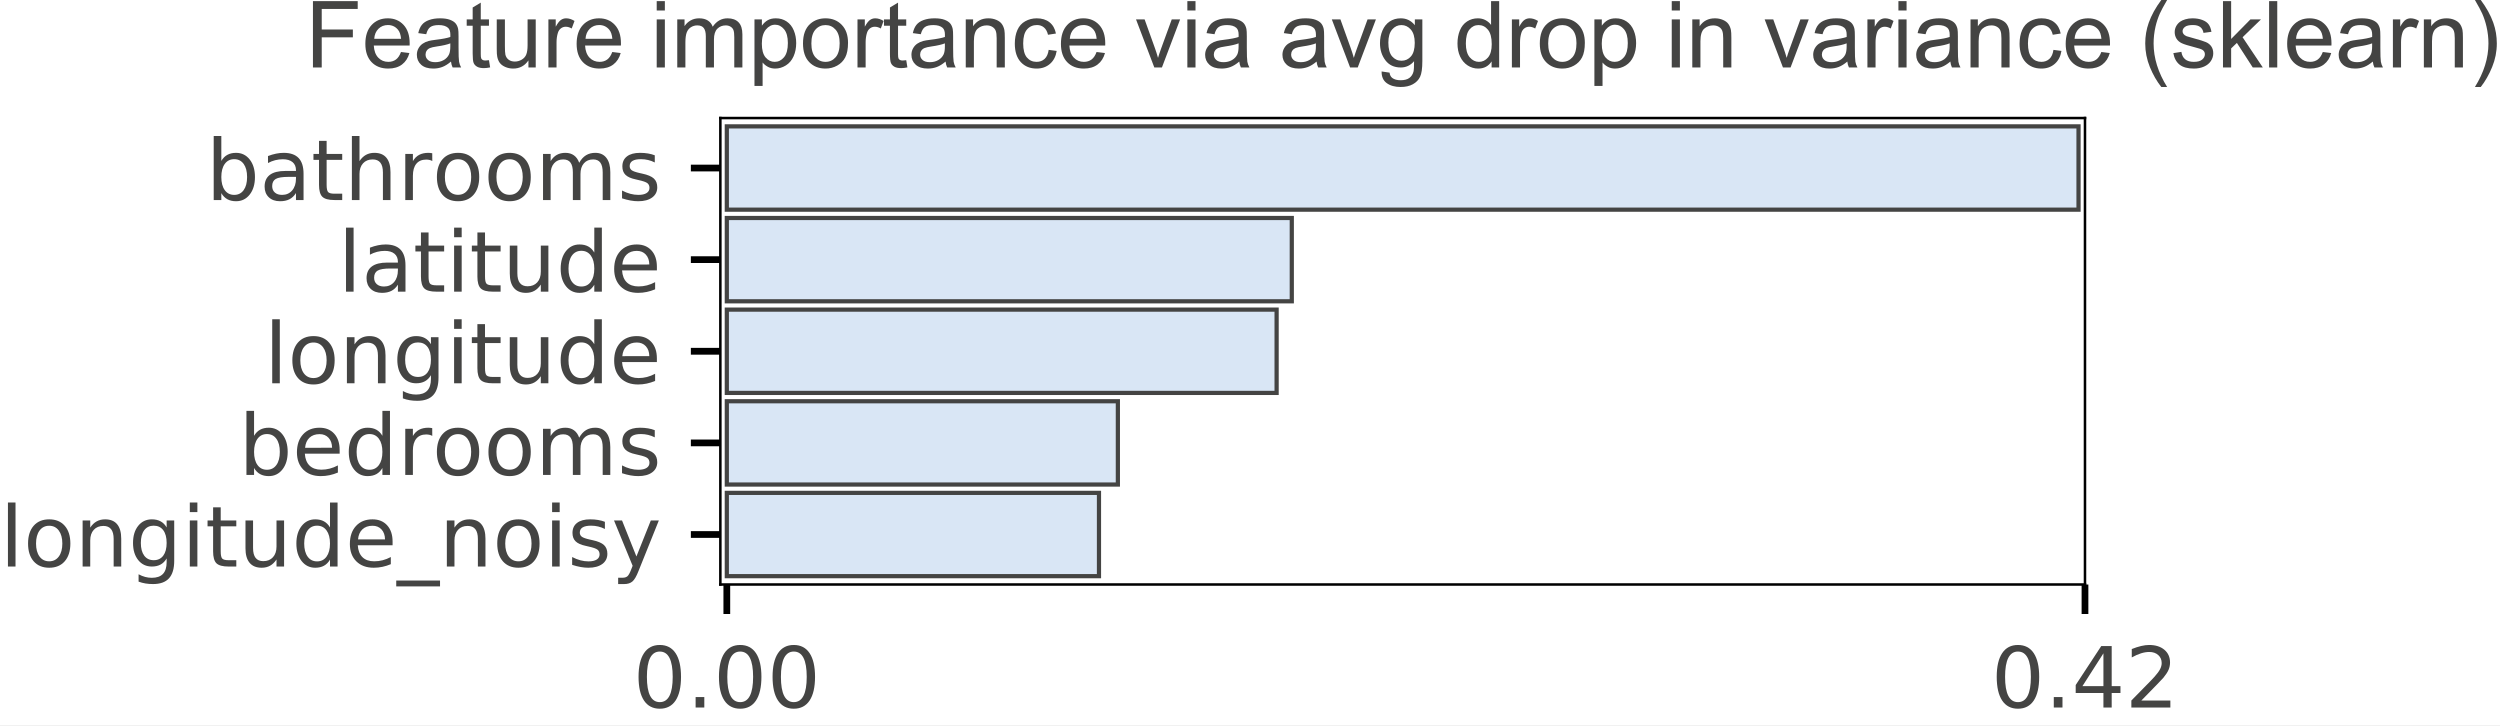
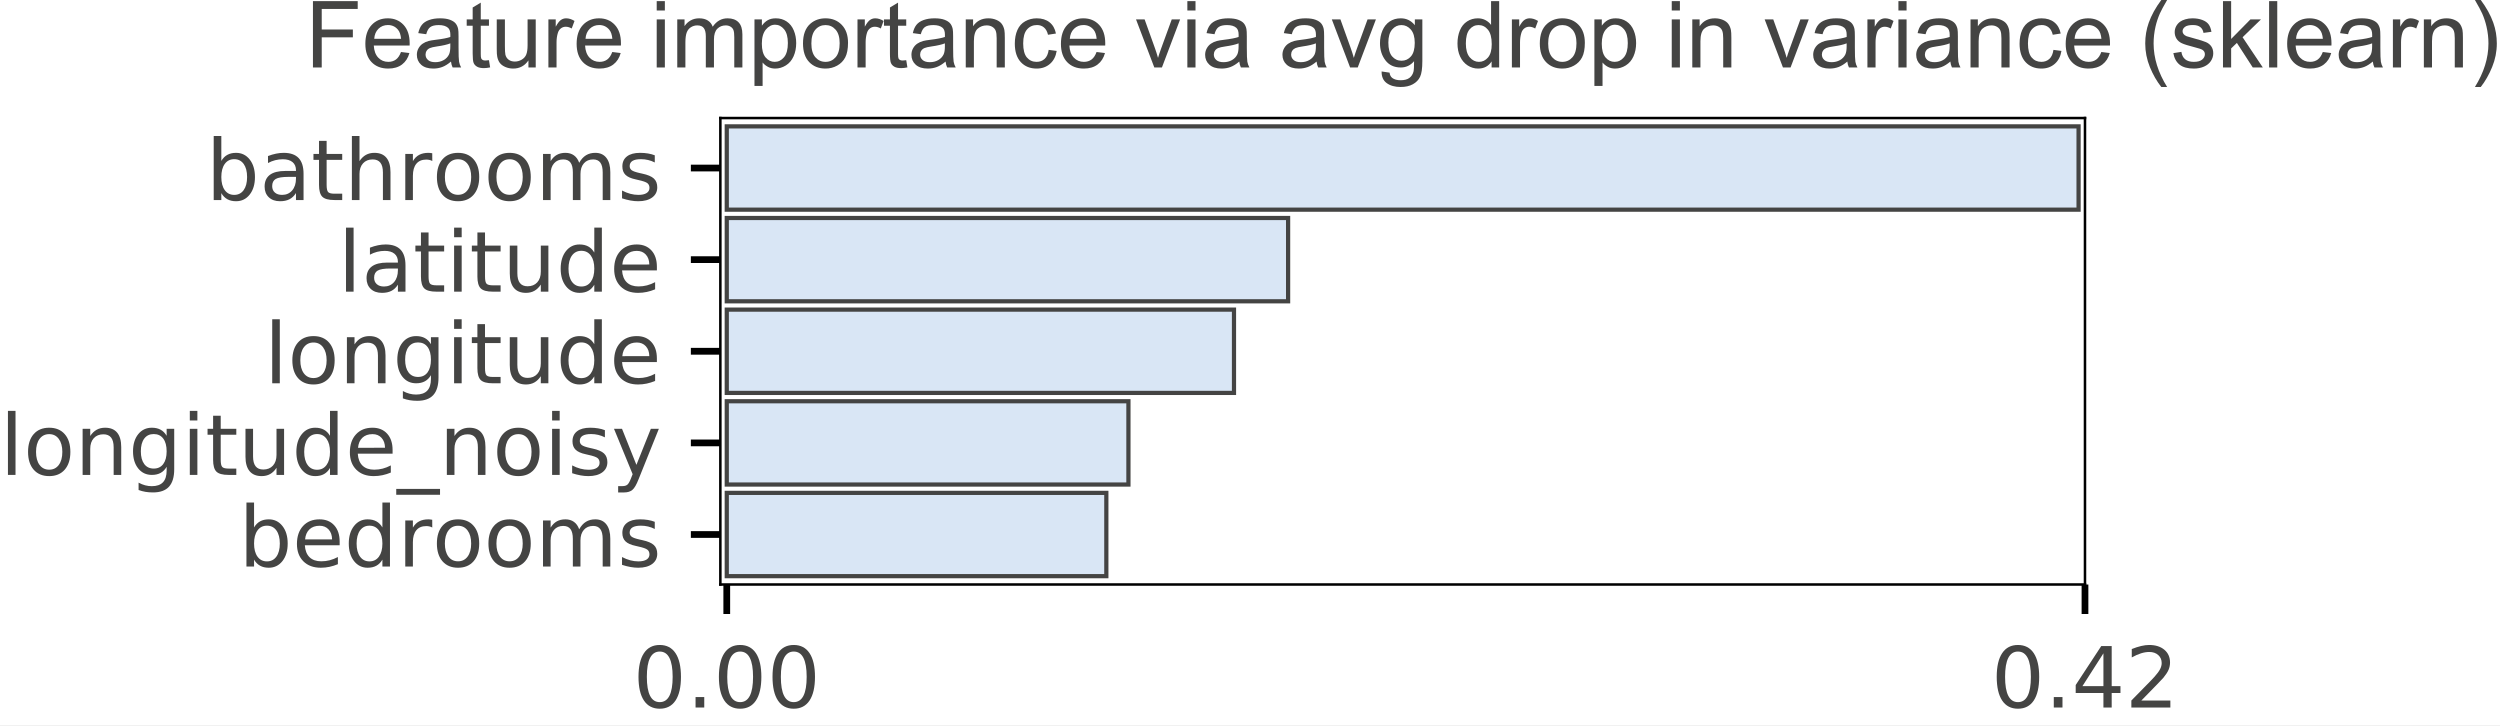
<svg xmlns="http://www.w3.org/2000/svg" xmlns:xlink="http://www.w3.org/1999/xlink" height="86.039pt" version="1.1" viewBox="0 0 296.669 86.039" width="296.669pt">
  <defs>
    <style type="text/css">
*{stroke-linecap:butt;stroke-linejoin:round;}
  </style>
  </defs>
  <g id="figure_1">
    <g id="patch_1">
      <path d="M 0 86.039  L 296.669 86.039  L 296.669 0  L 0 0  z " style="fill:#ffffff;" />
    </g>
    <g id="axes_1">
      <g id="patch_2">
        <path d="M 85.483 69.361  L 247.42 69.361  L 247.42 14.008  L 85.483 14.008  z " style="fill:#ffffff;" />
      </g>
      <g id="patch_3">
-         <path clip-path="url(#pc2f976aad8)" d="M 86.249 14.996  L 246.654 14.996  L 246.654 24.881  L 86.249 24.881  z " style="fill:#d9e6f5;stroke:#444443;stroke-linejoin:miter;stroke-width:0.5;" />
+         <path clip-path="url(#pac92e5e168)" d="M 86.243 14.996  L 246.66 14.996  L 246.66 24.881  L 86.243 24.881  z " style="fill:#d9e6f5;stroke:#444443;stroke-linejoin:miter;stroke-width:0.5;" />
      </g>
      <g id="patch_4">
-         <path clip-path="url(#pc2f976aad8)" d="M 86.249 25.869  L 153.293 25.869  L 153.293 35.754  L 86.249 35.754  z " style="fill:#d9e6f5;stroke:#444443;stroke-linejoin:miter;stroke-width:0.5;" />
+         <path clip-path="url(#pac92e5e168)" d="M 86.243 25.869  L 152.857 25.869  L 152.857 35.754  L 86.243 35.754  z " style="fill:#d9e6f5;stroke:#444443;stroke-linejoin:miter;stroke-width:0.5;" />
      </g>
      <g id="patch_5">
-         <path clip-path="url(#pc2f976aad8)" d="M 86.249 36.742  L 151.492 36.742  L 151.492 46.626  L 86.249 46.626  z " style="fill:#d9e6f5;stroke:#444443;stroke-linejoin:miter;stroke-width:0.5;" />
+         <path clip-path="url(#pac92e5e168)" d="M 86.243 36.742  L 146.435 36.742  L 146.435 46.626  L 86.243 46.626  z " style="fill:#d9e6f5;stroke:#444443;stroke-linejoin:miter;stroke-width:0.5;" />
      </g>
      <g id="patch_6">
-         <path clip-path="url(#pc2f976aad8)" d="M 86.249 47.615  L 132.654 47.615  L 132.654 57.499  L 86.249 57.499  z " style="fill:#d9e6f5;stroke:#444443;stroke-linejoin:miter;stroke-width:0.5;" />
+         <path clip-path="url(#pac92e5e168)" d="M 86.243 47.615  L 133.908 47.615  L 133.908 57.499  L 86.243 57.499  z " style="fill:#d9e6f5;stroke:#444443;stroke-linejoin:miter;stroke-width:0.5;" />
      </g>
      <g id="patch_7">
-         <path clip-path="url(#pc2f976aad8)" d="M 86.249 58.488  L 130.413 58.488  L 130.413 68.372  L 86.249 68.372  z " style="fill:#d9e6f5;stroke:#444443;stroke-linejoin:miter;stroke-width:0.5;" />
+         <path clip-path="url(#pac92e5e168)" d="M 86.243 58.488  L 131.286 58.488  L 131.286 68.372  L 86.243 68.372  z " style="fill:#d9e6f5;stroke:#444443;stroke-linejoin:miter;stroke-width:0.5;" />
      </g>
      <g id="matplotlib.axis_1">
        <g id="xtick_1">
          <g id="line2d_1">
            <defs>
-               <path d="M 0 0  L 0 3.5  " id="m35046fd4f2" style="stroke:#000000;stroke-width:0.8;" />
-             </defs>
-             <g>
-               <use style="stroke:#000000;stroke-width:0.8;" x="86.249" xlink:href="#m35046fd4f2" y="69.361" />
+               <path d="M 0 0  L 0 3.5  " id="m4f3678fa28" style="stroke:#000000;stroke-width:0.8;" />
+             </defs>
+             <g>
+               <use style="stroke:#000000;stroke-width:0.8;" x="86.243" xlink:href="#m4f3678fa28" y="69.361" />
            </g>
          </g>
          <g id="text_1">
            <defs>
              <path d="M 31.781 66.406  Q 24.172 66.406 20.328 58.906  Q 16.5 51.422 16.5 36.375  Q 16.5 21.391 20.328 13.891  Q 24.172 6.391 31.781 6.391  Q 39.453 6.391 43.281 13.891  Q 47.125 21.391 47.125 36.375  Q 47.125 51.422 43.281 58.906  Q 39.453 66.406 31.781 66.406  z M 31.781 74.219  Q 44.047 74.219 50.516 64.516  Q 56.984 54.828 56.984 36.375  Q 56.984 17.969 50.516 8.266  Q 44.047 -1.422 31.781 -1.422  Q 19.531 -1.422 13.062 8.266  Q 6.594 17.969 6.594 36.375  Q 6.594 54.828 13.062 64.516  Q 19.531 74.219 31.781 74.219  z " id="DejaVuSans-30" />
              <path d="M 10.688 12.406  L 21 12.406  L 21 0  L 10.688 0  z " id="DejaVuSans-2e" />
            </defs>
-             <g style="fill:#444443;" transform="translate(75.11652 83.95922)scale(0.1 -0.1)">
+             <g style="fill:#444443;" transform="translate(75.10986 83.95922)scale(0.1 -0.1)">
              <use xlink:href="#DejaVuSans-30" />
              <use x="63.623" xlink:href="#DejaVuSans-2e" />
              <use x="95.41" xlink:href="#DejaVuSans-30" />
              <use x="159.033" xlink:href="#DejaVuSans-30" />
            </g>
          </g>
        </g>
        <g id="xtick_2">
          <g id="line2d_2">
            <g>
-               <use style="stroke:#000000;stroke-width:0.8;" x="247.42" xlink:href="#m35046fd4f2" y="69.361" />
+               <use style="stroke:#000000;stroke-width:0.8;" x="247.42" xlink:href="#m4f3678fa28" y="69.361" />
            </g>
          </g>
          <g id="text_2">
            <defs>
              <path d="M 37.797 64.312  L 12.891 25.391  L 37.797 25.391  z M 35.203 72.906  L 47.609 72.906  L 47.609 25.391  L 58.016 25.391  L 58.016 17.188  L 47.609 17.188  L 47.609 0  L 37.797 0  L 37.797 17.188  L 4.891 17.188  L 4.891 26.703  z " id="DejaVuSans-34" />
              <path d="M 19.188 8.297  L 53.609 8.297  L 53.609 0  L 7.328 0  L 7.328 8.297  Q 12.938 14.109 22.625 23.891  Q 32.328 33.688 34.812 36.531  Q 39.547 41.844 41.422 45.531  Q 43.312 49.219 43.312 52.781  Q 43.312 58.594 39.234 62.25  Q 35.156 65.922 28.609 65.922  Q 23.969 65.922 18.812 64.312  Q 13.672 62.703 7.812 59.422  L 7.812 69.391  Q 13.766 71.781 18.938 73  Q 24.125 74.219 28.422 74.219  Q 39.75 74.219 46.484 68.547  Q 53.219 62.891 53.219 53.422  Q 53.219 48.922 51.531 44.891  Q 49.859 40.875 45.406 35.406  Q 44.188 33.984 37.641 27.219  Q 31.109 20.453 19.188 8.297  z " id="DejaVuSans-32" />
            </defs>
            <g style="fill:#444443;" transform="translate(236.2875 83.95922)scale(0.1 -0.1)">
              <use xlink:href="#DejaVuSans-30" />
              <use x="63.623" xlink:href="#DejaVuSans-2e" />
              <use x="95.41" xlink:href="#DejaVuSans-34" />
              <use x="159.033" xlink:href="#DejaVuSans-32" />
            </g>
          </g>
        </g>
      </g>
      <g id="matplotlib.axis_2">
        <g id="ytick_1">
          <g id="line2d_3">
            <defs>
-               <path d="M 0 0  L -3.5 0  " id="m1c6257ffbe" style="stroke:#000000;stroke-width:0.8;" />
-             </defs>
-             <g>
-               <use style="stroke:#000000;stroke-width:0.8;" x="85.483" xlink:href="#m1c6257ffbe" y="19.938" />
+               <path d="M 0 0  L -3.5 0  " id="mba3a155c80" style="stroke:#000000;stroke-width:0.8;" />
+             </defs>
+             <g>
+               <use style="stroke:#000000;stroke-width:0.8;" x="85.483" xlink:href="#mba3a155c80" y="19.938" />
            </g>
          </g>
          <g id="text_3">
            <defs>
              <path d="M 48.688 27.297  Q 48.688 37.203 44.609 42.844  Q 40.531 48.484 33.406 48.484  Q 26.266 48.484 22.188 42.844  Q 18.109 37.203 18.109 27.297  Q 18.109 17.391 22.188 11.75  Q 26.266 6.109 33.406 6.109  Q 40.531 6.109 44.609 11.75  Q 48.688 17.391 48.688 27.297  z M 18.109 46.391  Q 20.953 51.266 25.266 53.625  Q 29.594 56 35.594 56  Q 45.562 56 51.781 48.094  Q 58.016 40.188 58.016 27.297  Q 58.016 14.406 51.781 6.484  Q 45.562 -1.422 35.594 -1.422  Q 29.594 -1.422 25.266 0.953  Q 20.953 3.328 18.109 8.203  L 18.109 0  L 9.078 0  L 9.078 75.984  L 18.109 75.984  z " id="DejaVuSans-62" />
              <path d="M 34.281 27.484  Q 23.391 27.484 19.188 25  Q 14.984 22.516 14.984 16.5  Q 14.984 11.719 18.141 8.906  Q 21.297 6.109 26.703 6.109  Q 34.188 6.109 38.703 11.406  Q 43.219 16.703 43.219 25.484  L 43.219 27.484  z M 52.203 31.203  L 52.203 0  L 43.219 0  L 43.219 8.297  Q 40.141 3.328 35.547 0.953  Q 30.953 -1.422 24.312 -1.422  Q 15.922 -1.422 10.953 3.297  Q 6 8.016 6 15.922  Q 6 25.141 12.172 29.828  Q 18.359 34.516 30.609 34.516  L 43.219 34.516  L 43.219 35.406  Q 43.219 41.609 39.141 45  Q 35.062 48.391 27.688 48.391  Q 23 48.391 18.547 47.266  Q 14.109 46.141 10.016 43.891  L 10.016 52.203  Q 14.938 54.109 19.578 55.047  Q 24.219 56 28.609 56  Q 40.484 56 46.344 49.844  Q 52.203 43.703 52.203 31.203  z " id="DejaVuSans-61" />
              <path d="M 18.312 70.219  L 18.312 54.688  L 36.812 54.688  L 36.812 47.703  L 18.312 47.703  L 18.312 18.016  Q 18.312 11.328 20.141 9.422  Q 21.969 7.516 27.594 7.516  L 36.812 7.516  L 36.812 0  L 27.594 0  Q 17.188 0 13.234 3.875  Q 9.281 7.766 9.281 18.016  L 9.281 47.703  L 2.688 47.703  L 2.688 54.688  L 9.281 54.688  L 9.281 70.219  z " id="DejaVuSans-74" />
              <path d="M 54.891 33.016  L 54.891 0  L 45.906 0  L 45.906 32.719  Q 45.906 40.484 42.875 44.328  Q 39.844 48.188 33.797 48.188  Q 26.516 48.188 22.312 43.547  Q 18.109 38.922 18.109 30.906  L 18.109 0  L 9.078 0  L 9.078 75.984  L 18.109 75.984  L 18.109 46.188  Q 21.344 51.125 25.703 53.562  Q 30.078 56 35.797 56  Q 45.219 56 50.047 50.172  Q 54.891 44.344 54.891 33.016  z " id="DejaVuSans-68" />
              <path d="M 41.109 46.297  Q 39.594 47.172 37.812 47.578  Q 36.031 48 33.891 48  Q 26.266 48 22.188 43.047  Q 18.109 38.094 18.109 28.812  L 18.109 0  L 9.078 0  L 9.078 54.688  L 18.109 54.688  L 18.109 46.188  Q 20.953 51.172 25.484 53.578  Q 30.031 56 36.531 56  Q 37.453 56 38.578 55.875  Q 39.703 55.766 41.062 55.516  z " id="DejaVuSans-72" />
              <path d="M 30.609 48.391  Q 23.391 48.391 19.188 42.75  Q 14.984 37.109 14.984 27.297  Q 14.984 17.484 19.156 11.844  Q 23.344 6.203 30.609 6.203  Q 37.797 6.203 41.984 11.859  Q 46.188 17.531 46.188 27.297  Q 46.188 37.016 41.984 42.703  Q 37.797 48.391 30.609 48.391  z M 30.609 56  Q 42.328 56 49.016 48.375  Q 55.719 40.766 55.719 27.297  Q 55.719 13.875 49.016 6.219  Q 42.328 -1.422 30.609 -1.422  Q 18.844 -1.422 12.172 6.219  Q 5.516 13.875 5.516 27.297  Q 5.516 40.766 12.172 48.375  Q 18.844 56 30.609 56  z " id="DejaVuSans-6f" />
              <path d="M 52 44.188  Q 55.375 50.25 60.062 53.125  Q 64.75 56 71.094 56  Q 79.641 56 84.281 50.016  Q 88.922 44.047 88.922 33.016  L 88.922 0  L 79.891 0  L 79.891 32.719  Q 79.891 40.578 77.094 44.375  Q 74.312 48.188 68.609 48.188  Q 61.625 48.188 57.562 43.547  Q 53.516 38.922 53.516 30.906  L 53.516 0  L 44.484 0  L 44.484 32.719  Q 44.484 40.625 41.703 44.406  Q 38.922 48.188 33.109 48.188  Q 26.219 48.188 22.156 43.531  Q 18.109 38.875 18.109 30.906  L 18.109 0  L 9.078 0  L 9.078 54.688  L 18.109 54.688  L 18.109 46.188  Q 21.188 51.219 25.484 53.609  Q 29.781 56 35.688 56  Q 41.656 56 45.828 52.969  Q 50 49.953 52 44.188  z " id="DejaVuSans-6d" />
              <path d="M 44.281 53.078  L 44.281 44.578  Q 40.484 46.531 36.375 47.5  Q 32.281 48.484 27.875 48.484  Q 21.188 48.484 17.844 46.438  Q 14.5 44.391 14.5 40.281  Q 14.5 37.156 16.891 35.375  Q 19.281 33.594 26.516 31.984  L 29.594 31.297  Q 39.156 29.25 43.188 25.516  Q 47.219 21.781 47.219 15.094  Q 47.219 7.469 41.188 3.016  Q 35.156 -1.422 24.609 -1.422  Q 20.219 -1.422 15.453 -0.562  Q 10.688 0.297 5.422 2  L 5.422 11.281  Q 10.406 8.688 15.234 7.391  Q 20.062 6.109 24.812 6.109  Q 31.156 6.109 34.562 8.281  Q 37.984 10.453 37.984 14.406  Q 37.984 18.062 35.516 20.016  Q 33.062 21.969 24.703 23.781  L 21.578 24.516  Q 13.234 26.266 9.516 29.906  Q 5.812 33.547 5.812 39.891  Q 5.812 47.609 11.281 51.797  Q 16.75 56 26.812 56  Q 31.781 56 36.172 55.266  Q 40.578 54.547 44.281 53.078  z " id="DejaVuSans-73" />
            </defs>
            <g style="fill:#444443;" transform="translate(24.45312 23.73757)scale(0.1 -0.1)">
              <use xlink:href="#DejaVuSans-62" />
              <use x="63.477" xlink:href="#DejaVuSans-61" />
              <use x="124.756" xlink:href="#DejaVuSans-74" />
              <use x="163.965" xlink:href="#DejaVuSans-68" />
              <use x="227.344" xlink:href="#DejaVuSans-72" />
              <use x="268.426" xlink:href="#DejaVuSans-6f" />
              <use x="329.607" xlink:href="#DejaVuSans-6f" />
              <use x="390.789" xlink:href="#DejaVuSans-6d" />
              <use x="488.201" xlink:href="#DejaVuSans-73" />
            </g>
          </g>
        </g>
        <g id="ytick_2">
          <g id="line2d_4">
            <g>
-               <use style="stroke:#000000;stroke-width:0.8;" x="85.483" xlink:href="#m1c6257ffbe" y="30.811" />
+               <use style="stroke:#000000;stroke-width:0.8;" x="85.483" xlink:href="#mba3a155c80" y="30.811" />
            </g>
          </g>
          <g id="text_4">
            <defs>
              <path d="M 9.422 75.984  L 18.406 75.984  L 18.406 0  L 9.422 0  z " id="DejaVuSans-6c" />
              <path d="M 9.422 54.688  L 18.406 54.688  L 18.406 0  L 9.422 0  z M 9.422 75.984  L 18.406 75.984  L 18.406 64.594  L 9.422 64.594  z " id="DejaVuSans-69" />
              <path d="M 8.5 21.578  L 8.5 54.688  L 17.484 54.688  L 17.484 21.922  Q 17.484 14.156 20.5 10.266  Q 23.531 6.391 29.594 6.391  Q 36.859 6.391 41.078 11.031  Q 45.312 15.672 45.312 23.688  L 45.312 54.688  L 54.297 54.688  L 54.297 0  L 45.312 0  L 45.312 8.406  Q 42.047 3.422 37.719 1  Q 33.406 -1.422 27.688 -1.422  Q 18.266 -1.422 13.375 4.438  Q 8.5 10.297 8.5 21.578  z M 31.109 56  z " id="DejaVuSans-75" />
              <path d="M 45.406 46.391  L 45.406 75.984  L 54.391 75.984  L 54.391 0  L 45.406 0  L 45.406 8.203  Q 42.578 3.328 38.25 0.953  Q 33.938 -1.422 27.875 -1.422  Q 17.969 -1.422 11.734 6.484  Q 5.516 14.406 5.516 27.297  Q 5.516 40.188 11.734 48.094  Q 17.969 56 27.875 56  Q 33.938 56 38.25 53.625  Q 42.578 51.266 45.406 46.391  z M 14.797 27.297  Q 14.797 17.391 18.875 11.75  Q 22.953 6.109 30.078 6.109  Q 37.203 6.109 41.297 11.75  Q 45.406 17.391 45.406 27.297  Q 45.406 37.203 41.297 42.844  Q 37.203 48.484 30.078 48.484  Q 22.953 48.484 18.875 42.844  Q 14.797 37.203 14.797 27.297  z " id="DejaVuSans-64" />
              <path d="M 56.203 29.594  L 56.203 25.203  L 14.891 25.203  Q 15.484 15.922 20.484 11.062  Q 25.484 6.203 34.422 6.203  Q 39.594 6.203 44.453 7.469  Q 49.312 8.734 54.109 11.281  L 54.109 2.781  Q 49.266 0.734 44.188 -0.344  Q 39.109 -1.422 33.891 -1.422  Q 20.797 -1.422 13.156 6.188  Q 5.516 13.812 5.516 26.812  Q 5.516 40.234 12.766 48.109  Q 20.016 56 32.328 56  Q 43.359 56 49.781 48.891  Q 56.203 41.797 56.203 29.594  z M 47.219 32.234  Q 47.125 39.594 43.094 43.984  Q 39.062 48.391 32.422 48.391  Q 24.906 48.391 20.391 44.141  Q 15.875 39.891 15.188 32.172  z " id="DejaVuSans-65" />
            </defs>
            <g style="fill:#444443;" transform="translate(40.11875 34.6105)scale(0.1 -0.1)">
              <use xlink:href="#DejaVuSans-6c" />
              <use x="27.783" xlink:href="#DejaVuSans-61" />
              <use x="89.062" xlink:href="#DejaVuSans-74" />
              <use x="128.271" xlink:href="#DejaVuSans-69" />
              <use x="156.055" xlink:href="#DejaVuSans-74" />
              <use x="195.264" xlink:href="#DejaVuSans-75" />
              <use x="258.643" xlink:href="#DejaVuSans-64" />
              <use x="322.119" xlink:href="#DejaVuSans-65" />
            </g>
          </g>
        </g>
        <g id="ytick_3">
          <g id="line2d_5">
            <g>
-               <use style="stroke:#000000;stroke-width:0.8;" x="85.483" xlink:href="#m1c6257ffbe" y="41.684" />
+               <use style="stroke:#000000;stroke-width:0.8;" x="85.483" xlink:href="#mba3a155c80" y="41.684" />
            </g>
          </g>
          <g id="text_5">
            <defs>
              <path d="M 54.891 33.016  L 54.891 0  L 45.906 0  L 45.906 32.719  Q 45.906 40.484 42.875 44.328  Q 39.844 48.188 33.797 48.188  Q 26.516 48.188 22.312 43.547  Q 18.109 38.922 18.109 30.906  L 18.109 0  L 9.078 0  L 9.078 54.688  L 18.109 54.688  L 18.109 46.188  Q 21.344 51.125 25.703 53.562  Q 30.078 56 35.797 56  Q 45.219 56 50.047 50.172  Q 54.891 44.344 54.891 33.016  z " id="DejaVuSans-6e" />
              <path d="M 45.406 27.984  Q 45.406 37.75 41.375 43.109  Q 37.359 48.484 30.078 48.484  Q 22.859 48.484 18.828 43.109  Q 14.797 37.75 14.797 27.984  Q 14.797 18.266 18.828 12.891  Q 22.859 7.516 30.078 7.516  Q 37.359 7.516 41.375 12.891  Q 45.406 18.266 45.406 27.984  z M 54.391 6.781  Q 54.391 -7.172 48.188 -13.984  Q 42 -20.797 29.203 -20.797  Q 24.469 -20.797 20.266 -20.094  Q 16.062 -19.391 12.109 -17.922  L 12.109 -9.188  Q 16.062 -11.328 19.922 -12.344  Q 23.781 -13.375 27.781 -13.375  Q 36.625 -13.375 41.016 -8.766  Q 45.406 -4.156 45.406 5.172  L 45.406 9.625  Q 42.625 4.781 38.281 2.391  Q 33.938 0 27.875 0  Q 17.828 0 11.672 7.656  Q 5.516 15.328 5.516 27.984  Q 5.516 40.672 11.672 48.328  Q 17.828 56 27.875 56  Q 33.938 56 38.281 53.609  Q 42.625 51.219 45.406 46.391  L 45.406 54.688  L 54.391 54.688  z " id="DejaVuSans-67" />
            </defs>
            <g style="fill:#444443;" transform="translate(31.3625 45.48344)scale(0.1 -0.1)">
              <use xlink:href="#DejaVuSans-6c" />
              <use x="27.783" xlink:href="#DejaVuSans-6f" />
              <use x="88.965" xlink:href="#DejaVuSans-6e" />
              <use x="152.344" xlink:href="#DejaVuSans-67" />
              <use x="215.82" xlink:href="#DejaVuSans-69" />
              <use x="243.604" xlink:href="#DejaVuSans-74" />
              <use x="282.812" xlink:href="#DejaVuSans-75" />
              <use x="346.191" xlink:href="#DejaVuSans-64" />
              <use x="409.668" xlink:href="#DejaVuSans-65" />
            </g>
          </g>
        </g>
        <g id="ytick_4">
          <g id="line2d_6">
            <g>
-               <use style="stroke:#000000;stroke-width:0.8;" x="85.483" xlink:href="#m1c6257ffbe" y="52.557" />
+               <use style="stroke:#000000;stroke-width:0.8;" x="85.483" xlink:href="#mba3a155c80" y="52.557" />
            </g>
          </g>
          <g id="text_6">
-             <g style="fill:#444443;" transform="translate(28.3375 56.35637)scale(0.1 -0.1)">
-               <use xlink:href="#DejaVuSans-62" />
-               <use x="63.477" xlink:href="#DejaVuSans-65" />
-               <use x="125" xlink:href="#DejaVuSans-64" />
-               <use x="188.477" xlink:href="#DejaVuSans-72" />
-               <use x="229.559" xlink:href="#DejaVuSans-6f" />
-               <use x="290.74" xlink:href="#DejaVuSans-6f" />
-               <use x="351.922" xlink:href="#DejaVuSans-6d" />
-               <use x="449.334" xlink:href="#DejaVuSans-73" />
-             </g>
-           </g>
-         </g>
-         <g id="ytick_5">
-           <g id="line2d_7">
-             <g>
-               <use style="stroke:#000000;stroke-width:0.8;" x="85.483" xlink:href="#m1c6257ffbe" y="63.43" />
-             </g>
-           </g>
-           <g id="text_7">
            <defs>
              <path d="M 50.984 -16.609  L 50.984 -23.578  L -0.984 -23.578  L -0.984 -16.609  z " id="DejaVuSans-5f" />
              <path d="M 32.172 -5.078  Q 28.375 -14.844 24.75 -17.812  Q 21.141 -20.797 15.094 -20.797  L 7.906 -20.797  L 7.906 -13.281  L 13.188 -13.281  Q 16.891 -13.281 18.938 -11.516  Q 21 -9.766 23.484 -3.219  L 25.094 0.875  L 2.984 54.688  L 12.5 54.688  L 29.594 11.922  L 46.688 54.688  L 56.203 54.688  z " id="DejaVuSans-79" />
            </defs>
-             <g style="fill:#444443;" transform="translate(0 67.22931)scale(0.1 -0.1)">
+             <g style="fill:#444443;" transform="translate(0 56.35637)scale(0.1 -0.1)">
              <use xlink:href="#DejaVuSans-6c" />
              <use x="27.783" xlink:href="#DejaVuSans-6f" />
              <use x="88.965" xlink:href="#DejaVuSans-6e" />
              <use x="152.344" xlink:href="#DejaVuSans-67" />
              <use x="215.82" xlink:href="#DejaVuSans-69" />
              <use x="243.604" xlink:href="#DejaVuSans-74" />
              <use x="282.812" xlink:href="#DejaVuSans-75" />
              <use x="346.191" xlink:href="#DejaVuSans-64" />
              <use x="409.668" xlink:href="#DejaVuSans-65" />
              <use x="471.191" xlink:href="#DejaVuSans-5f" />
              <use x="521.191" xlink:href="#DejaVuSans-6e" />
              <use x="584.57" xlink:href="#DejaVuSans-6f" />
              <use x="645.752" xlink:href="#DejaVuSans-69" />
              <use x="673.535" xlink:href="#DejaVuSans-73" />
              <use x="725.635" xlink:href="#DejaVuSans-79" />
+             </g>
+           </g>
+         </g>
+         <g id="ytick_5">
+           <g id="line2d_7">
+             <g>
+               <use style="stroke:#000000;stroke-width:0.8;" x="85.483" xlink:href="#mba3a155c80" y="63.43" />
+             </g>
+           </g>
+           <g id="text_7">
+             <g style="fill:#444443;" transform="translate(28.3375 67.22931)scale(0.1 -0.1)">
+               <use xlink:href="#DejaVuSans-62" />
+               <use x="63.477" xlink:href="#DejaVuSans-65" />
+               <use x="125" xlink:href="#DejaVuSans-64" />
+               <use x="188.477" xlink:href="#DejaVuSans-72" />
+               <use x="229.559" xlink:href="#DejaVuSans-6f" />
+               <use x="290.74" xlink:href="#DejaVuSans-6f" />
+               <use x="351.922" xlink:href="#DejaVuSans-6d" />
+               <use x="449.334" xlink:href="#DejaVuSans-73" />
            </g>
          </g>
        </g>
      </g>
      <g id="patch_8">
        <path d="M 85.483 69.361  L 85.483 14.008  " style="fill:none;stroke:#000000;stroke-linecap:square;stroke-linejoin:miter;stroke-width:0.3;" />
      </g>
      <g id="patch_9">
        <path d="M 247.42 69.361  L 247.42 14.008  " style="fill:none;stroke:#000000;stroke-linecap:square;stroke-linejoin:miter;stroke-width:0.3;" />
      </g>
      <g id="patch_10">
        <path d="M 85.483 69.361  L 247.42 69.361  " style="fill:none;stroke:#000000;stroke-linecap:square;stroke-linejoin:miter;stroke-width:0.3;" />
      </g>
      <g id="patch_11">
        <path d="M 85.483 14.008  L 247.42 14.008  " style="fill:none;stroke:#000000;stroke-linecap:square;stroke-linejoin:miter;stroke-width:0.3;" />
      </g>
      <g id="text_8">
        <defs>
          <path d="M 8.203 0  L 8.203 71.578  L 56.5 71.578  L 56.5 63.141  L 17.672 63.141  L 17.672 40.969  L 51.266 40.969  L 51.266 32.516  L 17.672 32.516  L 17.672 0  z " id="ArialMT-46" />
          <path d="M 42.094 16.703  L 51.172 15.578  Q 49.031 7.625 43.219 3.219  Q 37.406 -1.172 28.375 -1.172  Q 17 -1.172 10.328 5.828  Q 3.656 12.844 3.656 25.484  Q 3.656 38.578 10.391 45.797  Q 17.141 53.031 27.875 53.031  Q 38.281 53.031 44.875 45.953  Q 51.469 38.875 51.469 26.031  Q 51.469 25.25 51.422 23.688  L 12.75 23.688  Q 13.234 15.141 17.578 10.594  Q 21.922 6.062 28.422 6.062  Q 33.25 6.062 36.672 8.594  Q 40.094 11.141 42.094 16.703  z M 13.234 30.906  L 42.188 30.906  Q 41.609 37.453 38.875 40.719  Q 34.672 45.797 27.984 45.797  Q 21.922 45.797 17.797 41.75  Q 13.672 37.703 13.234 30.906  z " id="ArialMT-65" />
          <path d="M 40.438 6.391  Q 35.547 2.25 31.031 0.531  Q 26.516 -1.172 21.344 -1.172  Q 12.797 -1.172 8.203 3  Q 3.609 7.172 3.609 13.672  Q 3.609 17.484 5.344 20.625  Q 7.078 23.781 9.891 25.688  Q 12.703 27.594 16.219 28.562  Q 18.797 29.25 24.031 29.891  Q 34.672 31.156 39.703 32.906  Q 39.75 34.719 39.75 35.203  Q 39.75 40.578 37.25 42.781  Q 33.891 45.75 27.25 45.75  Q 21.047 45.75 18.094 43.578  Q 15.141 41.406 13.719 35.891  L 5.125 37.062  Q 6.297 42.578 8.984 45.969  Q 11.672 49.359 16.75 51.188  Q 21.828 53.031 28.516 53.031  Q 35.156 53.031 39.297 51.469  Q 43.453 49.906 45.406 47.531  Q 47.359 45.172 48.141 41.547  Q 48.578 39.312 48.578 33.453  L 48.578 21.734  Q 48.578 9.469 49.141 6.219  Q 49.703 2.984 51.375 0  L 42.188 0  Q 40.828 2.734 40.438 6.391  z M 39.703 26.031  Q 34.906 24.078 25.344 22.703  Q 19.922 21.922 17.672 20.938  Q 15.438 19.969 14.203 18.094  Q 12.984 16.219 12.984 13.922  Q 12.984 10.406 15.641 8.062  Q 18.312 5.719 23.438 5.719  Q 28.516 5.719 32.469 7.938  Q 36.422 10.156 38.281 14.016  Q 39.703 17 39.703 22.797  z " id="ArialMT-61" />
          <path d="M 25.781 7.859  L 27.047 0.094  Q 23.344 -0.688 20.406 -0.688  Q 15.625 -0.688 12.984 0.828  Q 10.359 2.344 9.281 4.812  Q 8.203 7.281 8.203 15.188  L 8.203 45.016  L 1.766 45.016  L 1.766 51.859  L 8.203 51.859  L 8.203 64.703  L 16.938 69.969  L 16.938 51.859  L 25.781 51.859  L 25.781 45.016  L 16.938 45.016  L 16.938 14.703  Q 16.938 10.938 17.406 9.859  Q 17.875 8.797 18.922 8.156  Q 19.969 7.516 21.922 7.516  Q 23.391 7.516 25.781 7.859  z " id="ArialMT-74" />
          <path d="M 40.578 0  L 40.578 7.625  Q 34.516 -1.172 24.125 -1.172  Q 19.531 -1.172 15.547 0.578  Q 11.578 2.344 9.641 5  Q 7.719 7.672 6.938 11.531  Q 6.391 14.109 6.391 19.734  L 6.391 51.859  L 15.188 51.859  L 15.188 23.094  Q 15.188 16.219 15.719 13.812  Q 16.547 10.359 19.234 8.375  Q 21.922 6.391 25.875 6.391  Q 29.828 6.391 33.297 8.422  Q 36.766 10.453 38.203 13.938  Q 39.656 17.438 39.656 24.078  L 39.656 51.859  L 48.438 51.859  L 48.438 0  z " id="ArialMT-75" />
          <path d="M 6.5 0  L 6.5 51.859  L 14.406 51.859  L 14.406 44  Q 17.438 49.516 20 51.266  Q 22.562 53.031 25.641 53.031  Q 30.078 53.031 34.672 50.203  L 31.641 42.047  Q 28.422 43.953 25.203 43.953  Q 22.312 43.953 20.016 42.219  Q 17.719 40.484 16.75 37.406  Q 15.281 32.719 15.281 27.156  L 15.281 0  z " id="ArialMT-72" />
          <path id="ArialMT-20" />
          <path d="M 6.641 61.469  L 6.641 71.578  L 15.438 71.578  L 15.438 61.469  z M 6.641 0  L 6.641 51.859  L 15.438 51.859  L 15.438 0  z " id="ArialMT-69" />
          <path d="M 6.594 0  L 6.594 51.859  L 14.453 51.859  L 14.453 44.578  Q 16.891 48.391 20.938 50.703  Q 25 53.031 30.172 53.031  Q 35.938 53.031 39.625 50.641  Q 43.312 48.25 44.828 43.953  Q 50.984 53.031 60.844 53.031  Q 68.562 53.031 72.703 48.75  Q 76.859 44.484 76.859 35.594  L 76.859 0  L 68.109 0  L 68.109 32.672  Q 68.109 37.938 67.25 40.25  Q 66.406 42.578 64.156 43.984  Q 61.922 45.406 58.891 45.406  Q 53.422 45.406 49.797 41.766  Q 46.188 38.141 46.188 30.125  L 46.188 0  L 37.406 0  L 37.406 33.688  Q 37.406 39.547 35.25 42.469  Q 33.109 45.406 28.219 45.406  Q 24.516 45.406 21.359 43.453  Q 18.219 41.5 16.797 37.734  Q 15.375 33.984 15.375 26.906  L 15.375 0  z " id="ArialMT-6d" />
          <path d="M 6.594 -19.875  L 6.594 51.859  L 14.594 51.859  L 14.594 45.125  Q 17.438 49.078 21 51.047  Q 24.562 53.031 29.641 53.031  Q 36.281 53.031 41.359 49.609  Q 46.438 46.188 49.016 39.953  Q 51.609 33.734 51.609 26.312  Q 51.609 18.359 48.75 11.984  Q 45.906 5.609 40.453 2.219  Q 35.016 -1.172 29 -1.172  Q 24.609 -1.172 21.109 0.688  Q 17.625 2.547 15.375 5.375  L 15.375 -19.875  z M 14.547 25.641  Q 14.547 15.625 18.594 10.844  Q 22.656 6.062 28.422 6.062  Q 34.281 6.062 38.453 11.016  Q 42.625 15.969 42.625 26.375  Q 42.625 36.281 38.547 41.203  Q 34.469 46.141 28.812 46.141  Q 23.188 46.141 18.859 40.891  Q 14.547 35.641 14.547 25.641  z " id="ArialMT-70" />
          <path d="M 3.328 25.922  Q 3.328 40.328 11.328 47.266  Q 18.016 53.031 27.641 53.031  Q 38.328 53.031 45.109 46.016  Q 51.906 39.016 51.906 26.656  Q 51.906 16.656 48.906 10.906  Q 45.906 5.172 40.156 2  Q 34.422 -1.172 27.641 -1.172  Q 16.75 -1.172 10.031 5.812  Q 3.328 12.797 3.328 25.922  z M 12.359 25.922  Q 12.359 15.969 16.703 11.016  Q 21.047 6.062 27.641 6.062  Q 34.188 6.062 38.531 11.031  Q 42.875 16.016 42.875 26.219  Q 42.875 35.844 38.5 40.797  Q 34.125 45.75 27.641 45.75  Q 21.047 45.75 16.703 40.812  Q 12.359 35.891 12.359 25.922  z " id="ArialMT-6f" />
          <path d="M 6.594 0  L 6.594 51.859  L 14.5 51.859  L 14.5 44.484  Q 20.219 53.031 31 53.031  Q 35.688 53.031 39.625 51.344  Q 43.562 49.656 45.516 46.922  Q 47.469 44.188 48.25 40.438  Q 48.734 37.984 48.734 31.891  L 48.734 0  L 39.938 0  L 39.938 31.547  Q 39.938 36.922 38.906 39.578  Q 37.891 42.234 35.281 43.812  Q 32.672 45.406 29.156 45.406  Q 23.531 45.406 19.453 41.844  Q 15.375 38.281 15.375 28.328  L 15.375 0  z " id="ArialMT-6e" />
          <path d="M 40.438 19  L 49.078 17.875  Q 47.656 8.938 41.812 3.875  Q 35.984 -1.172 27.484 -1.172  Q 16.844 -1.172 10.375 5.781  Q 3.906 12.75 3.906 25.734  Q 3.906 34.125 6.688 40.422  Q 9.469 46.734 15.156 49.875  Q 20.844 53.031 27.547 53.031  Q 35.984 53.031 41.359 48.75  Q 46.734 44.484 48.25 36.625  L 39.703 35.297  Q 38.484 40.531 35.375 43.156  Q 32.281 45.797 27.875 45.797  Q 21.234 45.797 17.078 41.031  Q 12.938 36.281 12.938 25.984  Q 12.938 15.531 16.938 10.797  Q 20.953 6.062 27.391 6.062  Q 32.562 6.062 36.031 9.234  Q 39.5 12.406 40.438 19  z " id="ArialMT-63" />
          <path d="M 21 0  L 1.266 51.859  L 10.547 51.859  L 21.688 20.797  Q 23.484 15.766 25 10.359  Q 26.172 14.453 28.266 20.219  L 39.797 51.859  L 48.828 51.859  L 29.203 0  z " id="ArialMT-76" />
          <path d="M 4.984 -4.297  L 13.531 -5.562  Q 14.062 -9.516 16.5 -11.328  Q 19.781 -13.766 25.438 -13.766  Q 31.547 -13.766 34.859 -11.328  Q 38.188 -8.891 39.359 -4.5  Q 40.047 -1.812 39.984 6.781  Q 34.234 0 25.641 0  Q 14.938 0 9.078 7.719  Q 3.219 15.438 3.219 26.219  Q 3.219 33.641 5.906 39.906  Q 8.594 46.188 13.688 49.609  Q 18.797 53.031 25.688 53.031  Q 34.859 53.031 40.828 45.609  L 40.828 51.859  L 48.922 51.859  L 48.922 7.031  Q 48.922 -5.078 46.453 -10.125  Q 44 -15.188 38.641 -18.109  Q 33.297 -21.047 25.484 -21.047  Q 16.219 -21.047 10.5 -16.875  Q 4.781 -12.703 4.984 -4.297  z M 12.25 26.859  Q 12.25 16.656 16.297 11.969  Q 20.359 7.281 26.469 7.281  Q 32.516 7.281 36.609 11.938  Q 40.719 16.609 40.719 26.562  Q 40.719 36.078 36.5 40.906  Q 32.281 45.75 26.312 45.75  Q 20.453 45.75 16.344 40.984  Q 12.25 36.234 12.25 26.859  z " id="ArialMT-67" />
          <path d="M 40.234 0  L 40.234 6.547  Q 35.297 -1.172 25.734 -1.172  Q 19.531 -1.172 14.328 2.25  Q 9.125 5.672 6.266 11.797  Q 3.422 17.922 3.422 25.875  Q 3.422 33.641 6 39.969  Q 8.594 46.297 13.766 49.656  Q 18.953 53.031 25.344 53.031  Q 30.031 53.031 33.688 51.047  Q 37.359 49.078 39.656 45.906  L 39.656 71.578  L 48.391 71.578  L 48.391 0  z M 12.453 25.875  Q 12.453 15.922 16.641 10.984  Q 20.844 6.062 26.562 6.062  Q 32.328 6.062 36.344 10.766  Q 40.375 15.484 40.375 25.141  Q 40.375 35.797 36.266 40.766  Q 32.172 45.75 26.172 45.75  Q 20.312 45.75 16.375 40.969  Q 12.453 36.188 12.453 25.875  z " id="ArialMT-64" />
          <path d="M 23.391 -21.047  Q 16.109 -11.859 11.078 0.438  Q 6.062 12.75 6.062 25.922  Q 6.062 37.547 9.812 48.188  Q 14.203 60.547 23.391 72.797  L 29.688 72.797  Q 23.781 62.641 21.875 58.297  Q 18.891 51.562 17.188 44.234  Q 15.094 35.109 15.094 25.875  Q 15.094 2.391 29.688 -21.047  z " id="ArialMT-28" />
          <path d="M 3.078 15.484  L 11.766 16.844  Q 12.5 11.625 15.844 8.844  Q 19.188 6.062 25.203 6.062  Q 31.25 6.062 34.172 8.516  Q 37.109 10.984 37.109 14.312  Q 37.109 17.281 34.516 19  Q 32.719 20.172 25.531 21.969  Q 15.875 24.422 12.141 26.203  Q 8.406 27.984 6.469 31.125  Q 4.547 34.281 4.547 38.094  Q 4.547 41.547 6.125 44.5  Q 7.719 47.469 10.453 49.422  Q 12.5 50.922 16.031 51.969  Q 19.578 53.031 23.641 53.031  Q 29.734 53.031 34.344 51.266  Q 38.969 49.516 41.156 46.5  Q 43.359 43.5 44.188 38.484  L 35.594 37.312  Q 35.016 41.312 32.203 43.547  Q 29.391 45.797 24.266 45.797  Q 18.219 45.797 15.625 43.797  Q 13.031 41.797 13.031 39.109  Q 13.031 37.406 14.109 36.031  Q 15.188 34.625 17.484 33.688  Q 18.797 33.203 25.25 31.453  Q 34.578 28.953 38.25 27.359  Q 41.938 25.781 44.031 22.75  Q 46.141 19.734 46.141 15.234  Q 46.141 10.844 43.578 6.953  Q 41.016 3.078 36.172 0.953  Q 31.344 -1.172 25.25 -1.172  Q 15.141 -1.172 9.844 3.031  Q 4.547 7.234 3.078 15.484  z " id="ArialMT-73" />
          <path d="M 6.641 0  L 6.641 71.578  L 15.438 71.578  L 15.438 30.766  L 36.234 51.859  L 47.609 51.859  L 27.781 32.625  L 49.609 0  L 38.766 0  L 21.625 26.516  L 15.438 20.562  L 15.438 0  z " id="ArialMT-6b" />
          <path d="M 6.391 0  L 6.391 71.578  L 15.188 71.578  L 15.188 0  z " id="ArialMT-6c" />
          <path d="M 12.359 -21.047  L 6.062 -21.047  Q 20.656 2.391 20.656 25.875  Q 20.656 35.062 18.562 44.094  Q 16.891 51.422 13.922 58.156  Q 12.016 62.547 6.062 72.797  L 12.359 72.797  Q 21.531 60.547 25.922 48.188  Q 29.688 37.547 29.688 25.922  Q 29.688 12.75 24.625 0.438  Q 19.578 -11.859 12.359 -21.047  z " id="ArialMT-29" />
        </defs>
        <g style="fill:#444443;" transform="translate(36.23391 8.007656)scale(0.11 -0.11)">
          <use xlink:href="#ArialMT-46" />
          <use x="61.084" xlink:href="#ArialMT-65" />
          <use x="116.699" xlink:href="#ArialMT-61" />
          <use x="172.314" xlink:href="#ArialMT-74" />
          <use x="200.098" xlink:href="#ArialMT-75" />
          <use x="255.713" xlink:href="#ArialMT-72" />
          <use x="289.014" xlink:href="#ArialMT-65" />
          <use x="344.629" xlink:href="#ArialMT-20" />
          <use x="372.412" xlink:href="#ArialMT-69" />
          <use x="394.629" xlink:href="#ArialMT-6d" />
          <use x="477.93" xlink:href="#ArialMT-70" />
          <use x="533.545" xlink:href="#ArialMT-6f" />
          <use x="589.16" xlink:href="#ArialMT-72" />
          <use x="622.461" xlink:href="#ArialMT-74" />
          <use x="650.244" xlink:href="#ArialMT-61" />
          <use x="705.859" xlink:href="#ArialMT-6e" />
          <use x="761.475" xlink:href="#ArialMT-63" />
          <use x="811.475" xlink:href="#ArialMT-65" />
          <use x="867.09" xlink:href="#ArialMT-20" />
          <use x="894.873" xlink:href="#ArialMT-76" />
          <use x="944.873" xlink:href="#ArialMT-69" />
          <use x="967.09" xlink:href="#ArialMT-61" />
          <use x="1022.705" xlink:href="#ArialMT-20" />
          <use x="1050.488" xlink:href="#ArialMT-61" />
          <use x="1106.104" xlink:href="#ArialMT-76" />
          <use x="1156.104" xlink:href="#ArialMT-67" />
          <use x="1211.719" xlink:href="#ArialMT-20" />
          <use x="1239.502" xlink:href="#ArialMT-64" />
          <use x="1295.117" xlink:href="#ArialMT-72" />
          <use x="1328.418" xlink:href="#ArialMT-6f" />
          <use x="1384.033" xlink:href="#ArialMT-70" />
          <use x="1439.648" xlink:href="#ArialMT-20" />
          <use x="1467.432" xlink:href="#ArialMT-69" />
          <use x="1489.648" xlink:href="#ArialMT-6e" />
          <use x="1545.264" xlink:href="#ArialMT-20" />
          <use x="1573.047" xlink:href="#ArialMT-76" />
          <use x="1623.047" xlink:href="#ArialMT-61" />
          <use x="1678.662" xlink:href="#ArialMT-72" />
          <use x="1711.963" xlink:href="#ArialMT-69" />
          <use x="1734.18" xlink:href="#ArialMT-61" />
          <use x="1789.795" xlink:href="#ArialMT-6e" />
          <use x="1845.41" xlink:href="#ArialMT-63" />
          <use x="1895.41" xlink:href="#ArialMT-65" />
          <use x="1951.025" xlink:href="#ArialMT-20" />
          <use x="1978.809" xlink:href="#ArialMT-28" />
          <use x="2012.109" xlink:href="#ArialMT-73" />
          <use x="2062.109" xlink:href="#ArialMT-6b" />
          <use x="2112.109" xlink:href="#ArialMT-6c" />
          <use x="2134.326" xlink:href="#ArialMT-65" />
          <use x="2189.941" xlink:href="#ArialMT-61" />
          <use x="2245.557" xlink:href="#ArialMT-72" />
          <use x="2278.857" xlink:href="#ArialMT-6e" />
          <use x="2334.473" xlink:href="#ArialMT-29" />
        </g>
      </g>
    </g>
  </g>
  <defs>
-     <clipPath id="pc2f976aad8">
+     <clipPath id="pac92e5e168">
      <rect height="55.353" width="161.938" x="85.483" y="14.008" />
    </clipPath>
  </defs>
</svg>
